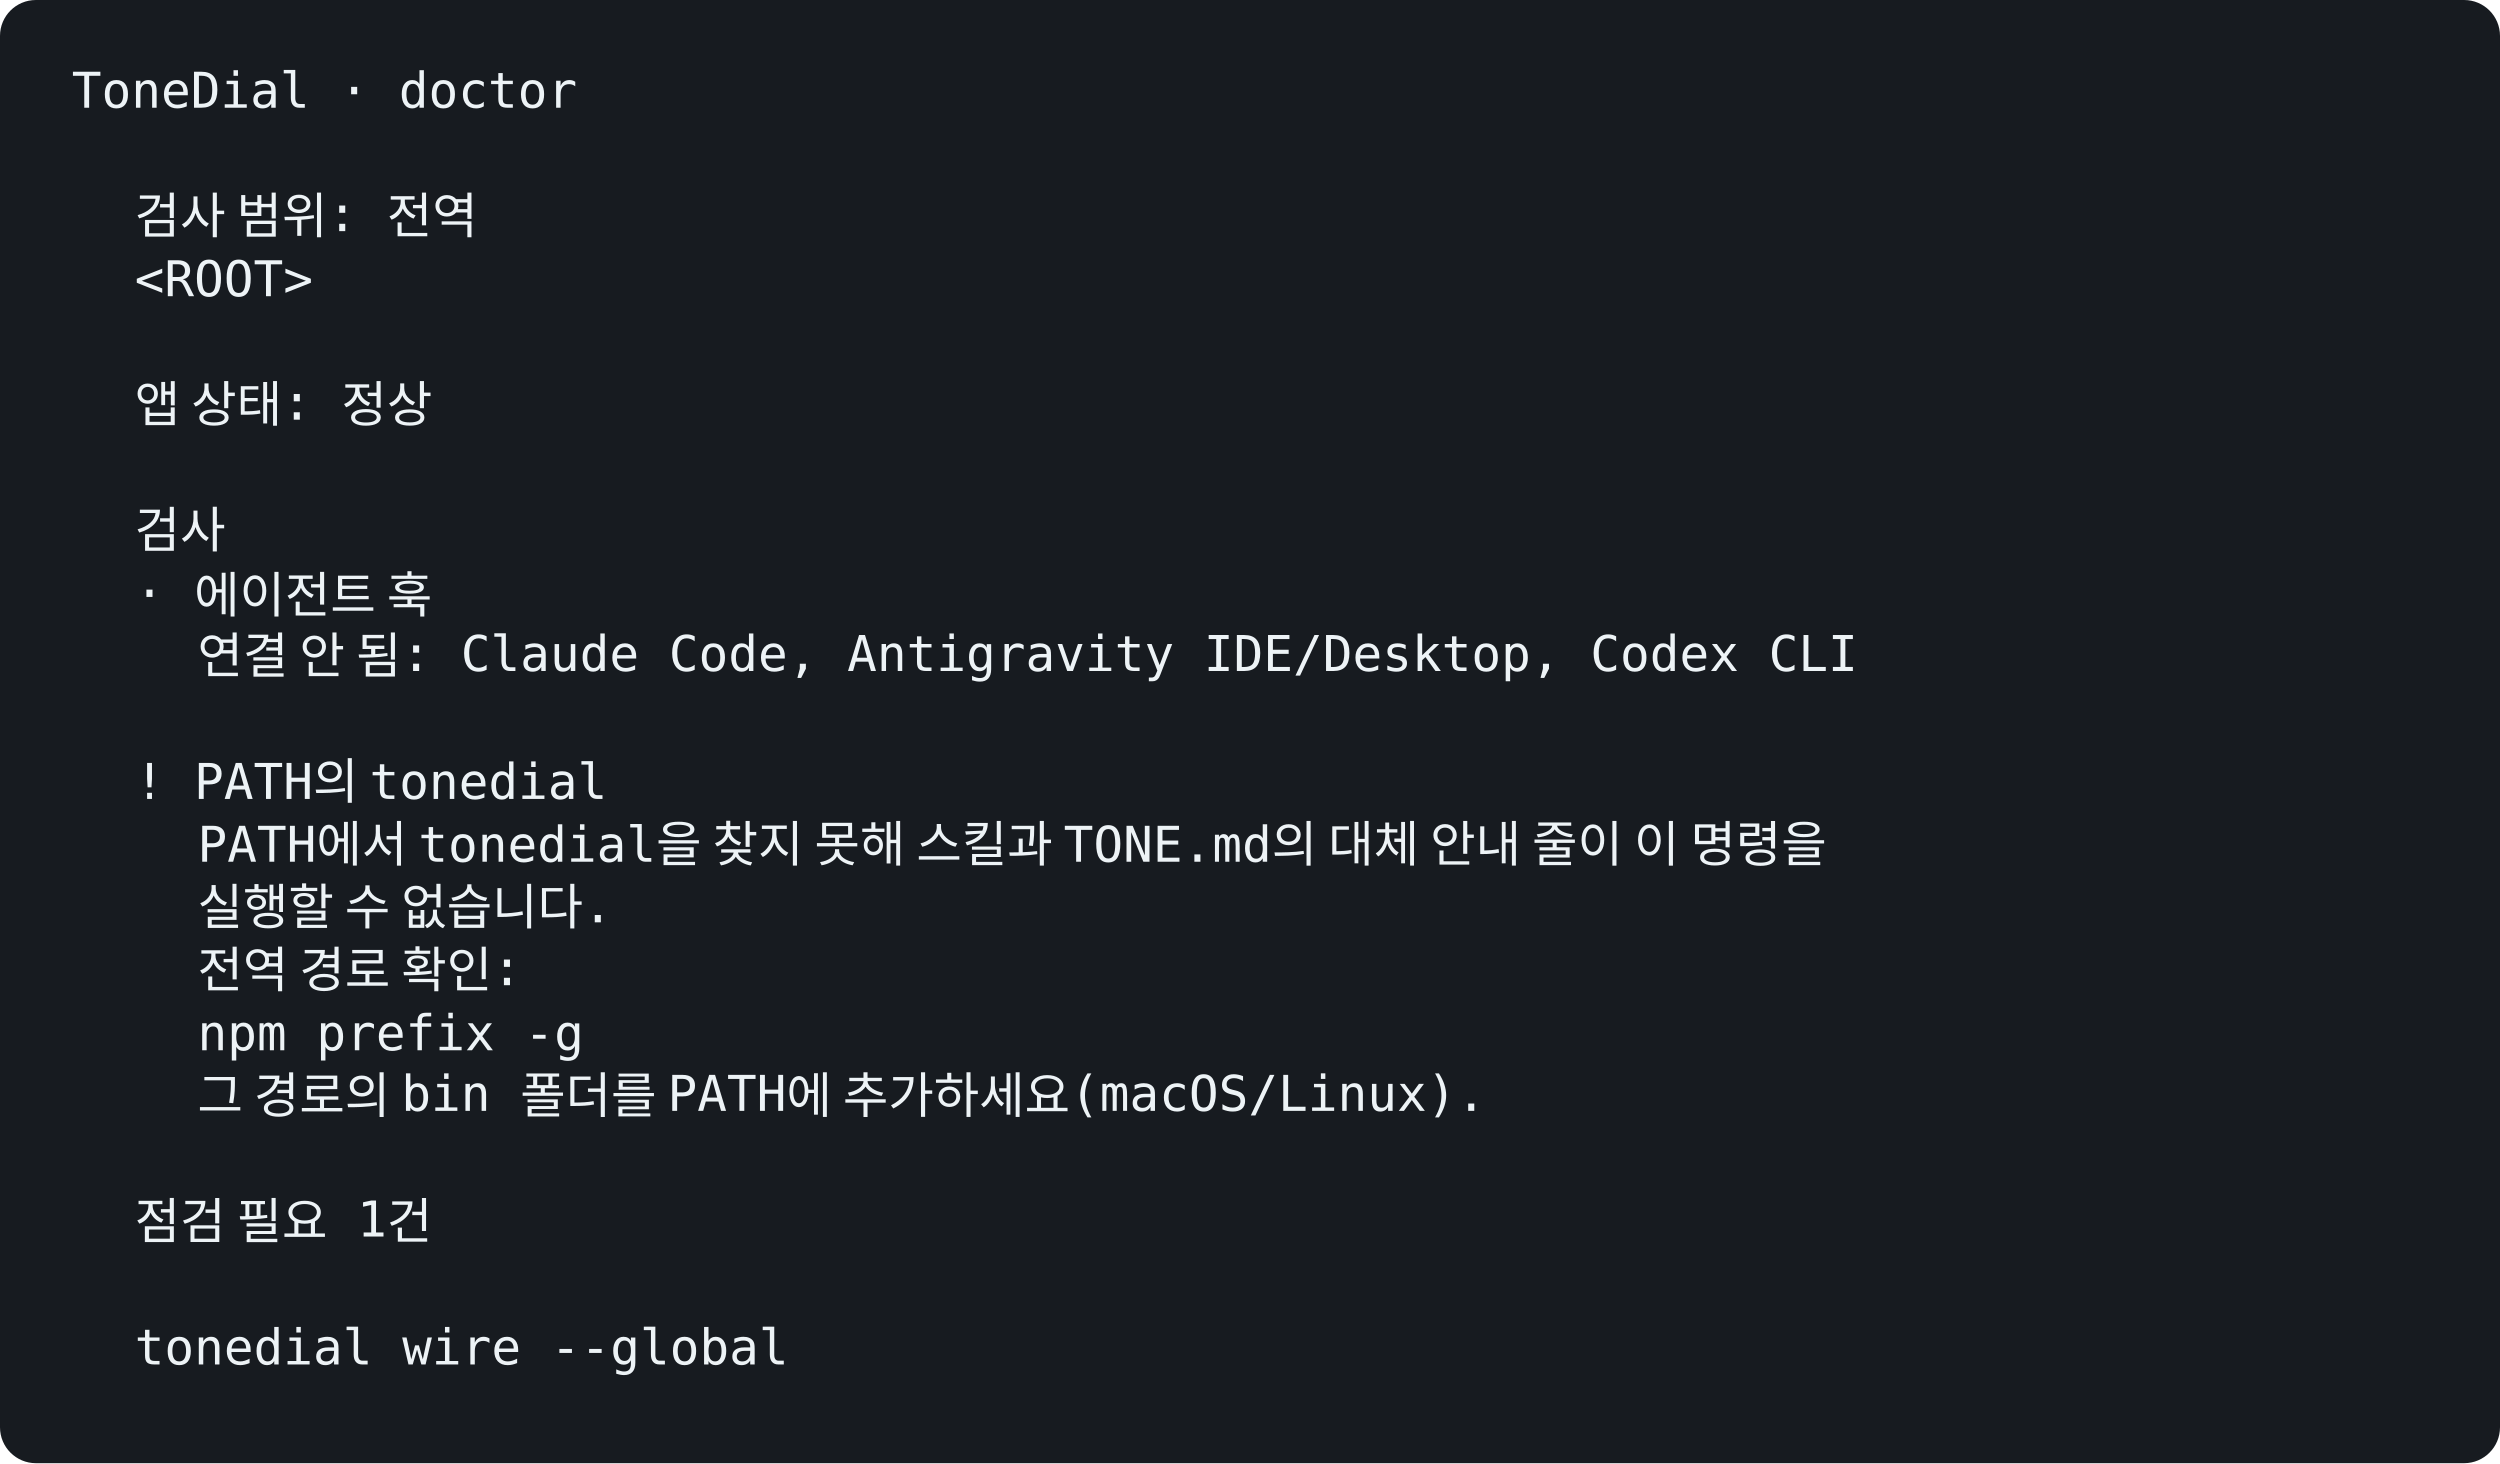
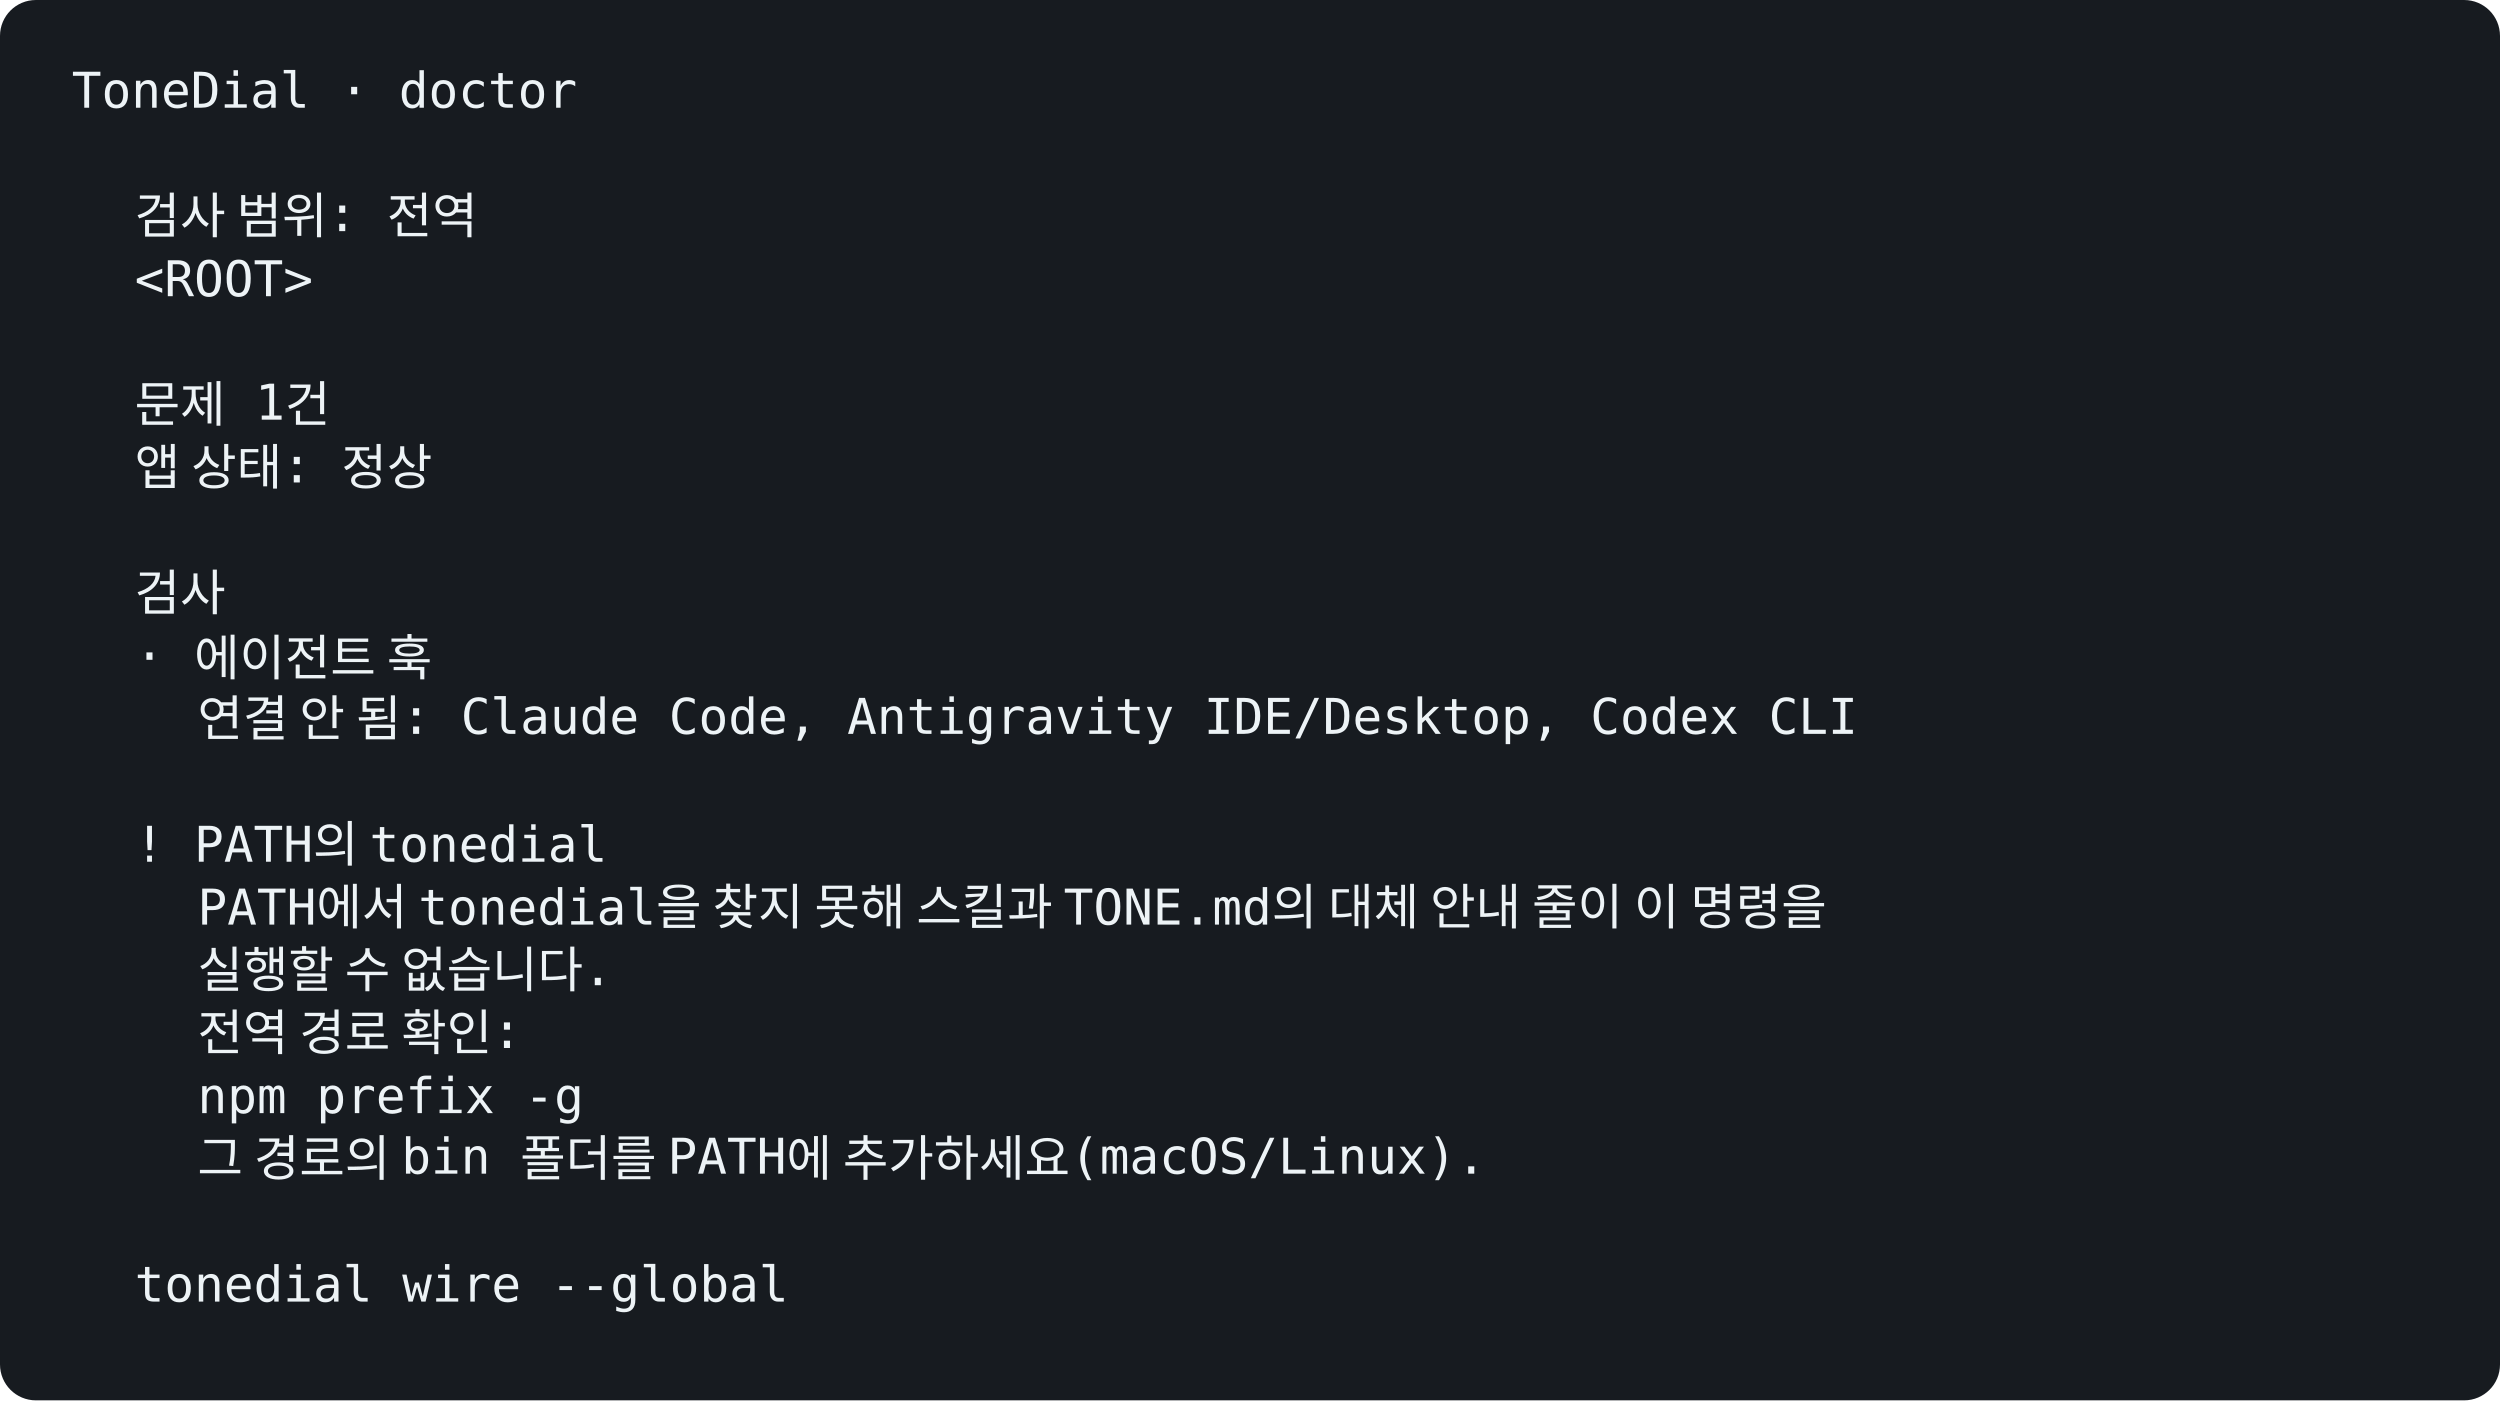
- <svg xmlns="http://www.w3.org/2000/svg" width="1114" height="652" viewBox="0 0 1114 652" role="img" aria-labelledby="title description">
+ <svg xmlns="http://www.w3.org/2000/svg" width="1114" height="624" viewBox="0 0 1114 624" role="img" aria-labelledby="title description">
  <rect width="100%" height="100%" rx="16" fill="#171b20" />
  <g font-family="ui-monospace, SFMono-Regular, Menlo, Consolas, monospace, system-ui" font-size="22">
    <text x="32" y="48" fill="#edf3f6" font-weight="400" opacity="1">ToneDial · doctor</text>
    <text x="60" y="104" fill="#edf3f6" font-weight="400" opacity="1">검사 범위: 전역</text>
    <text x="60" y="132" fill="#edf3f6" font-weight="400" opacity="1">&lt;ROOT&gt;</text>
-     <text x="60" y="188" fill="#edf3f6" font-weight="400" opacity="1">앱 상태: 정상</text>
-     <text x="60" y="244" fill="#edf3f6" font-weight="400" opacity="1">검사</text>
-     <text x="60" y="272" fill="#edf3f6" font-weight="400" opacity="1">· 에이전트 훅</text>
-     <text x="88" y="300" fill="#edf3f6" font-weight="400" opacity="1">연결 안 됨: Claude Code, Antigravity IDE/Desktop, Codex CLI</text>
-     <text x="60" y="356" fill="#edf3f6" font-weight="400" opacity="1">! PATH의 tonedial</text>
-     <text x="88" y="384" fill="#edf3f6" font-weight="400" opacity="1">PATH에서 tonedial을 찾지 못해 스킬과 TONE.md의 대체 안내 줄이 이 명령을</text>
-     <text x="88" y="412" fill="#edf3f6" font-weight="400" opacity="1">실행할 수 없습니다.</text>
-     <text x="88" y="440" fill="#edf3f6" font-weight="400" opacity="1">전역 경로 확인:</text>
-     <text x="88" y="468" fill="#edf3f6" font-weight="400" opacity="1">npm prefix -g</text>
-     <text x="88" y="496" fill="#edf3f6" font-weight="400" opacity="1">그 경로의 bin 폴더를 PATH에 추가하세요(macOS/Linux).</text>
-     <text x="60" y="552" fill="#edf3f6" font-weight="400" opacity="1">점검 필요 1건</text>
-     <text x="60" y="608" fill="#edf3f6" font-weight="400" opacity="1">tonedial wire --global</text>
+     <text x="60" y="188" fill="#edf3f6" font-weight="400" opacity="1">문제 1건</text>
+     <text x="60" y="216" fill="#edf3f6" font-weight="400" opacity="1">앱 상태: 정상</text>
+     <text x="60" y="272" fill="#edf3f6" font-weight="400" opacity="1">검사</text>
+     <text x="60" y="300" fill="#edf3f6" font-weight="400" opacity="1">· 에이전트 훅</text>
+     <text x="88" y="328" fill="#edf3f6" font-weight="400" opacity="1">연결 안 됨: Claude Code, Antigravity IDE/Desktop, Codex CLI</text>
+     <text x="60" y="384" fill="#edf3f6" font-weight="400" opacity="1">! PATH의 tonedial</text>
+     <text x="88" y="412" fill="#edf3f6" font-weight="400" opacity="1">PATH에서 tonedial을 찾지 못해 스킬과 TONE.md의 대체 안내 줄이 이 명령을</text>
+     <text x="88" y="440" fill="#edf3f6" font-weight="400" opacity="1">실행할 수 없습니다.</text>
+     <text x="88" y="468" fill="#edf3f6" font-weight="400" opacity="1">전역 경로 확인:</text>
+     <text x="88" y="496" fill="#edf3f6" font-weight="400" opacity="1">npm prefix -g</text>
+     <text x="88" y="524" fill="#edf3f6" font-weight="400" opacity="1">그 경로의 bin 폴더를 PATH에 추가하세요(macOS/Linux).</text>
+     <text x="60" y="580" fill="#edf3f6" font-weight="400" opacity="1">tonedial wire --global</text>
  </g>
</svg>
